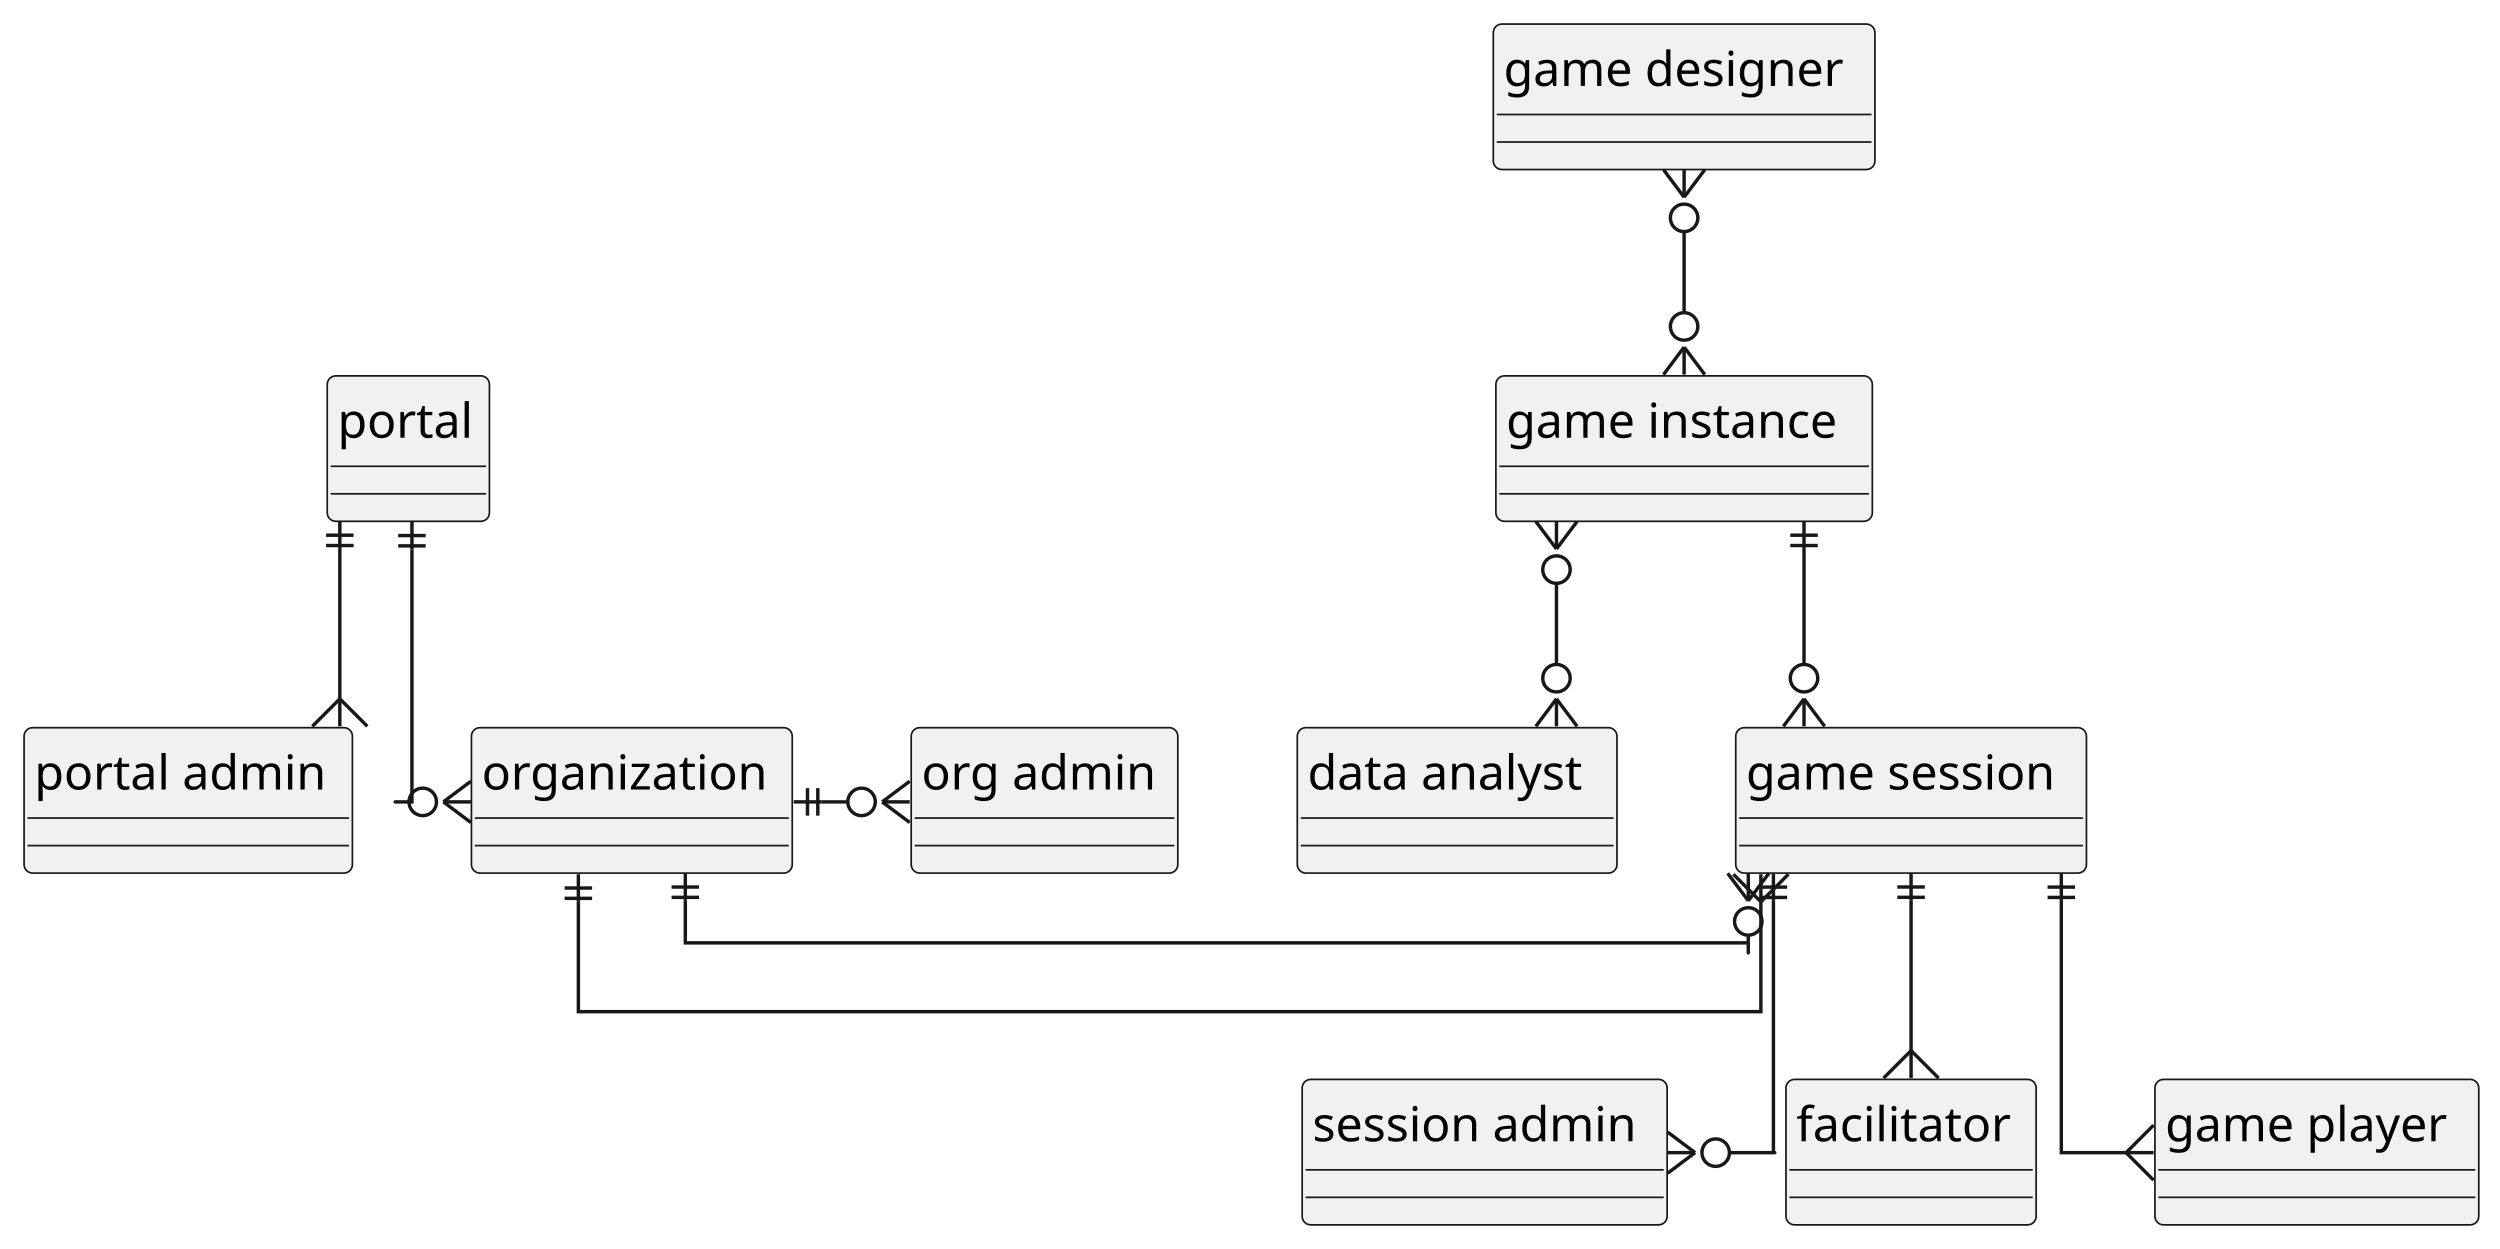
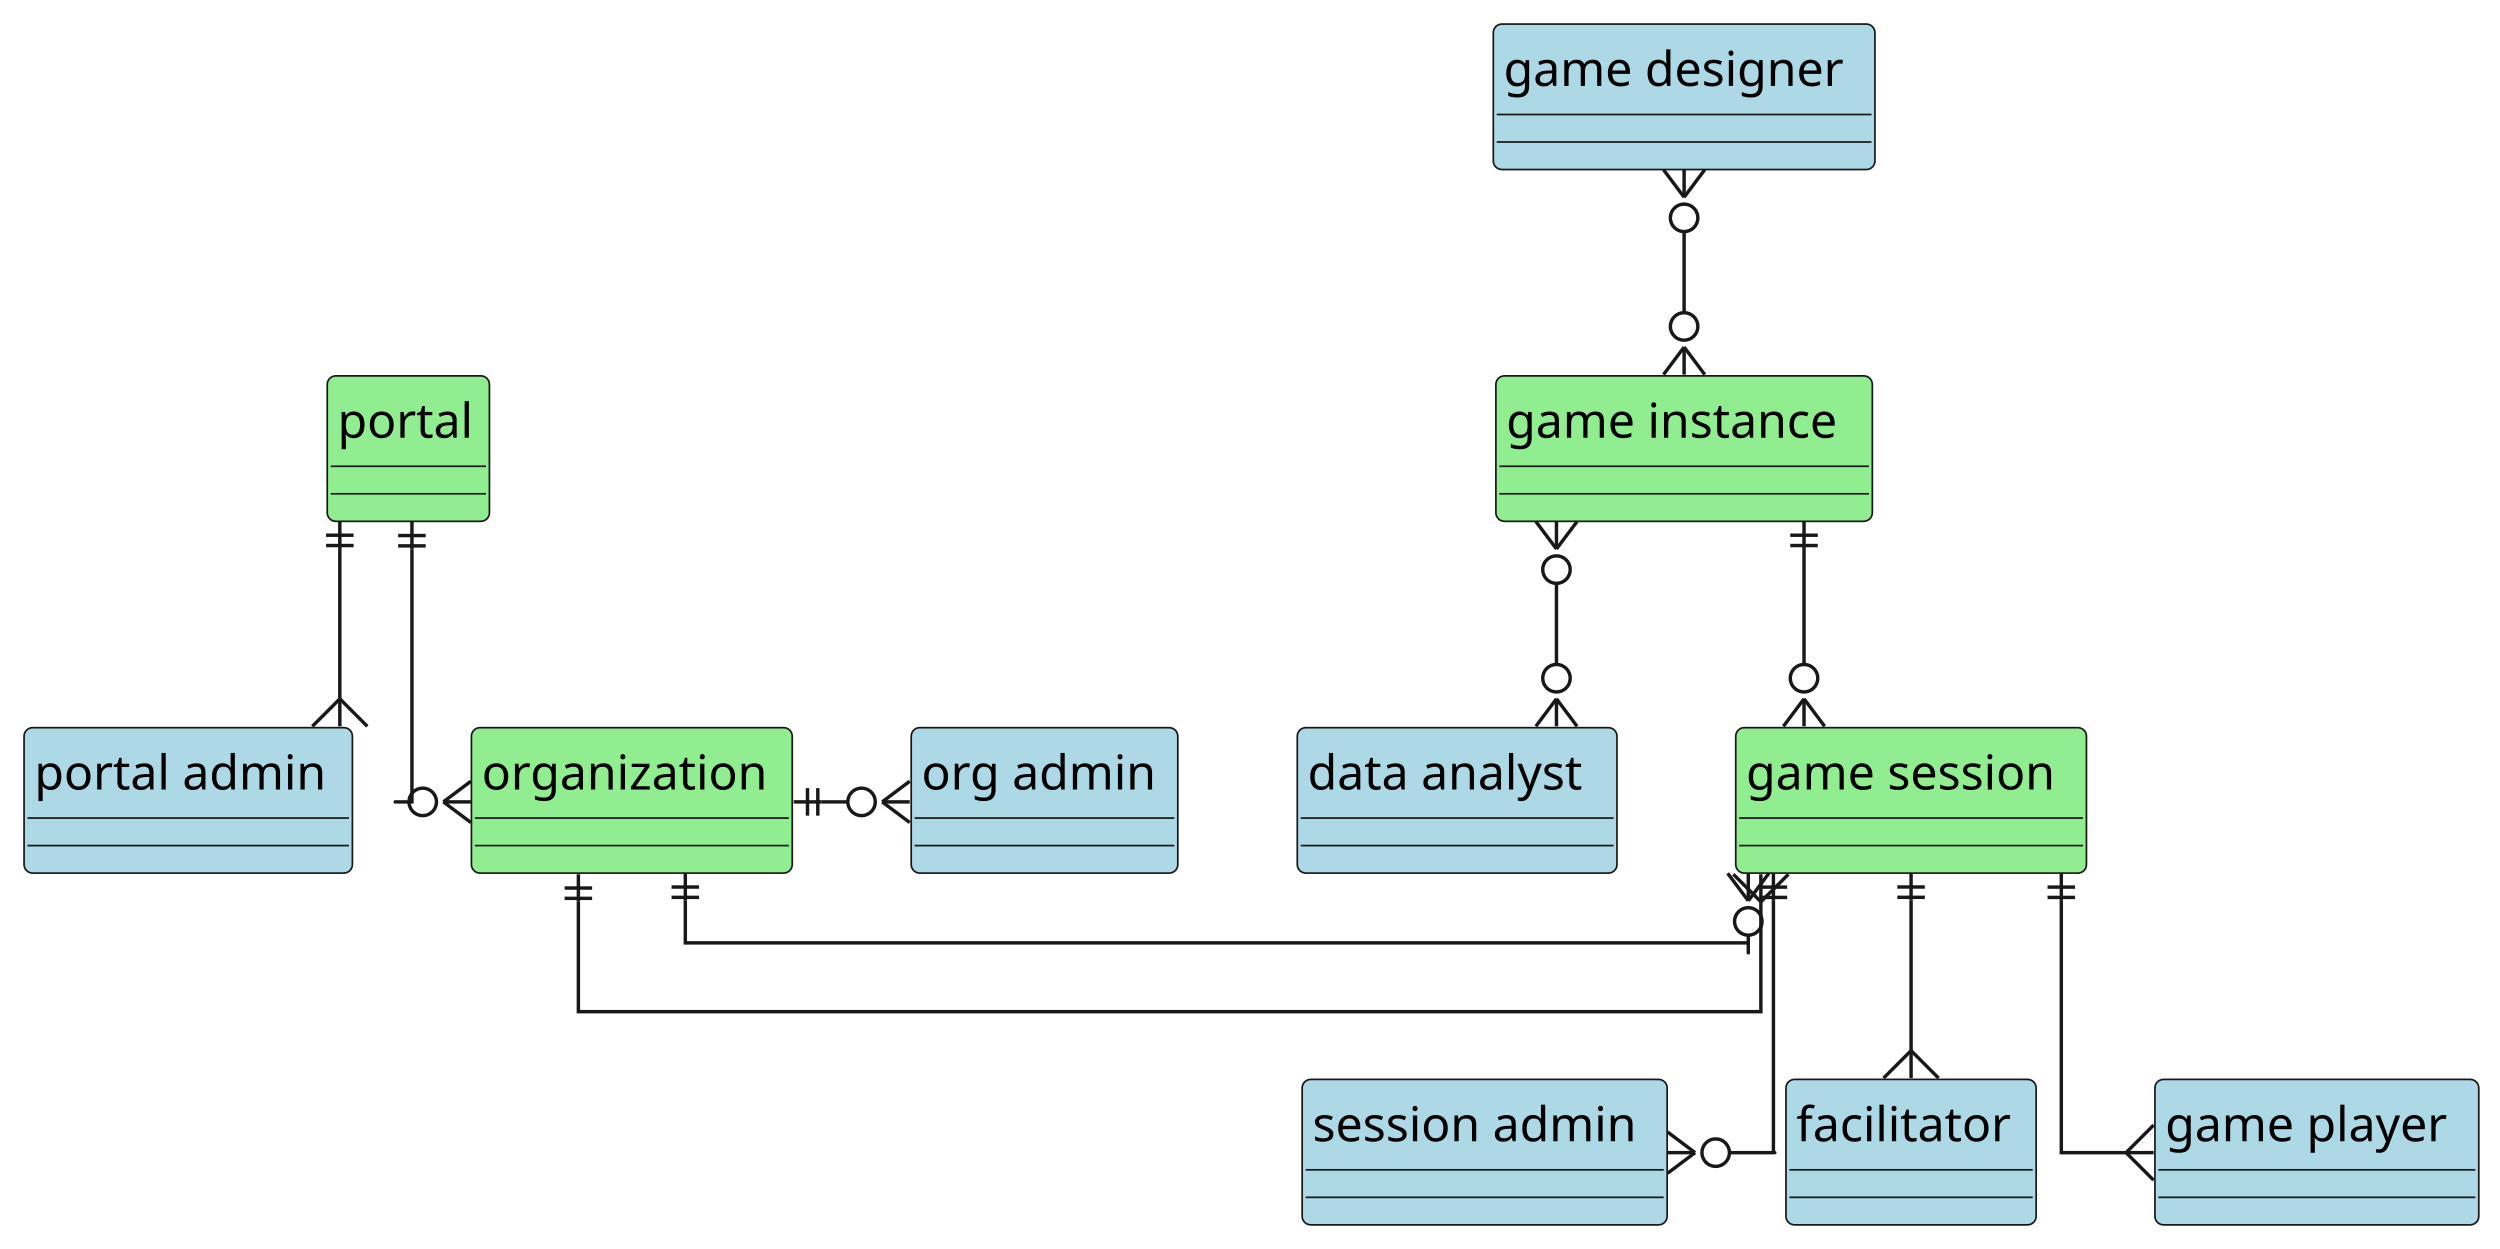
<svg xmlns="http://www.w3.org/2000/svg" contentStyleType="text/css" data-diagram-type="CLASS" height="363px" preserveAspectRatio="none" style="width:727px;height:363px;background:#FFFFFF;" version="1.1" viewBox="0 0 727 363" width="727px" zoomAndPan="magnify">
  <defs />
  <g>
    <g class="entity" data-entity="portal" data-source-line="6" data-uid="ent0002" id="entity_portal">
-       <rect fill="#F1F1F1" height="42.297" rx="2.5" ry="2.5" style="stroke:#181818;stroke-width:0.5;" width="47.166" x="95.16" y="109.3" />
+       <rect fill="#90EE90" height="42.297" rx="2.5" ry="2.5" style="stroke:#181818;stroke-width:0.5;" width="47.166" x="95.16" y="109.3" />
      <text fill="#000000" font-family="sans-serif" font-size="14" lengthAdjust="spacing" textLength="41.166" x="98.16" y="127.295">portal</text>
      <line style="stroke:#181818;stroke-width:0.5;" x1="96.16" x2="141.326" y1="135.597" y2="135.597" />
      <line style="stroke:#181818;stroke-width:0.5;" x1="96.16" x2="141.326" y1="143.597" y2="143.597" />
    </g>
    <g class="entity" data-entity="organization" data-source-line="7" data-uid="ent0003" id="entity_organization">
-       <rect fill="#F1F1F1" height="42.297" rx="2.5" ry="2.5" style="stroke:#181818;stroke-width:0.5;" width="93.295" x="137.09" y="211.6" />
+       <rect fill="#90EE90" height="42.297" rx="2.5" ry="2.5" style="stroke:#181818;stroke-width:0.5;" width="93.295" x="137.09" y="211.6" />
      <text fill="#000000" font-family="sans-serif" font-size="14" lengthAdjust="spacing" textLength="87.295" x="140.09" y="229.595">organization</text>
      <line style="stroke:#181818;stroke-width:0.5;" x1="138.09" x2="229.385" y1="237.897" y2="237.897" />
      <line style="stroke:#181818;stroke-width:0.5;" x1="138.09" x2="229.385" y1="245.897" y2="245.897" />
    </g>
    <g class="entity" data-entity="game" data-source-line="8" data-uid="ent0004" id="entity_game">
-       <rect fill="#F1F1F1" height="42.297" rx="2.5" ry="2.5" style="stroke:#181818;stroke-width:0.5;" width="109.476" x="435" y="109.3" />
+       <rect fill="#90EE90" height="42.297" rx="2.5" ry="2.5" style="stroke:#181818;stroke-width:0.5;" width="109.476" x="435" y="109.3" />
      <text fill="#000000" font-family="sans-serif" font-size="14" lengthAdjust="spacing" textLength="103.476" x="438" y="127.295">game instance</text>
      <line style="stroke:#181818;stroke-width:0.5;" x1="436" x2="543.476" y1="135.597" y2="135.597" />
      <line style="stroke:#181818;stroke-width:0.5;" x1="436" x2="543.476" y1="143.597" y2="143.597" />
    </g>
    <g class="entity" data-entity="session" data-source-line="9" data-uid="ent0005" id="entity_session">
-       <rect fill="#F1F1F1" height="42.297" rx="2.5" ry="2.5" style="stroke:#181818;stroke-width:0.5;" width="101.99" x="504.75" y="211.6" />
+       <rect fill="#90EE90" height="42.297" rx="2.5" ry="2.5" style="stroke:#181818;stroke-width:0.5;" width="101.99" x="504.75" y="211.6" />
      <text fill="#000000" font-family="sans-serif" font-size="14" lengthAdjust="spacing" textLength="95.99" x="507.75" y="229.595">game session</text>
      <line style="stroke:#181818;stroke-width:0.5;" x1="505.75" x2="605.74" y1="237.897" y2="237.897" />
      <line style="stroke:#181818;stroke-width:0.5;" x1="505.75" x2="605.74" y1="245.897" y2="245.897" />
    </g>
    <g class="entity" data-entity="padmin" data-source-line="11" data-uid="ent0006" id="entity_padmin">
-       <rect fill="#F1F1F1" height="42.297" rx="2.5" ry="2.5" style="stroke:#181818;stroke-width:0.5;" width="95.482" x="7" y="211.6" />
+       <rect fill="#ADD8E6" height="42.297" rx="2.5" ry="2.5" style="stroke:#181818;stroke-width:0.5;" width="95.482" x="7" y="211.6" />
      <text fill="#000000" font-family="sans-serif" font-size="14" lengthAdjust="spacing" textLength="89.482" x="10" y="229.595">portal admin</text>
      <line style="stroke:#181818;stroke-width:0.5;" x1="8" x2="101.482" y1="237.897" y2="237.897" />
      <line style="stroke:#181818;stroke-width:0.5;" x1="8" x2="101.482" y1="245.897" y2="245.897" />
    </g>
    <g class="entity" data-entity="oadmin" data-source-line="12" data-uid="ent0007" id="entity_oadmin">
-       <rect fill="#F1F1F1" height="42.297" rx="2.5" ry="2.5" style="stroke:#181818;stroke-width:0.5;" width="77.524" x="264.98" y="211.6" />
+       <rect fill="#ADD8E6" height="42.297" rx="2.5" ry="2.5" style="stroke:#181818;stroke-width:0.5;" width="77.524" x="264.98" y="211.6" />
      <text fill="#000000" font-family="sans-serif" font-size="14" lengthAdjust="spacing" textLength="71.524" x="267.98" y="229.595">org admin</text>
      <line style="stroke:#181818;stroke-width:0.5;" x1="265.98" x2="341.504" y1="237.897" y2="237.897" />
      <line style="stroke:#181818;stroke-width:0.5;" x1="265.98" x2="341.504" y1="245.897" y2="245.897" />
    </g>
    <g class="entity" data-entity="sadmin" data-source-line="13" data-uid="ent0008" id="entity_sadmin">
-       <rect fill="#F1F1F1" height="42.297" rx="2.5" ry="2.5" style="stroke:#181818;stroke-width:0.5;" width="106.14" x="378.67" y="313.89" />
+       <rect fill="#ADD8E6" height="42.297" rx="2.5" ry="2.5" style="stroke:#181818;stroke-width:0.5;" width="106.14" x="378.67" y="313.89" />
      <text fill="#000000" font-family="sans-serif" font-size="14" lengthAdjust="spacing" textLength="100.14" x="381.67" y="331.885">session admin</text>
      <line style="stroke:#181818;stroke-width:0.5;" x1="379.67" x2="483.81" y1="340.187" y2="340.187" />
      <line style="stroke:#181818;stroke-width:0.5;" x1="379.67" x2="483.81" y1="348.187" y2="348.187" />
    </g>
    <g class="entity" data-entity="designer" data-source-line="14" data-uid="ent0009" id="entity_designer">
-       <rect fill="#F1F1F1" height="42.297" rx="2.5" ry="2.5" style="stroke:#181818;stroke-width:0.5;" width="110.98" x="434.25" y="7" />
+       <rect fill="#ADD8E6" height="42.297" rx="2.5" ry="2.5" style="stroke:#181818;stroke-width:0.5;" width="110.98" x="434.25" y="7" />
      <text fill="#000000" font-family="sans-serif" font-size="14" lengthAdjust="spacing" textLength="104.98" x="437.25" y="24.995">game designer</text>
      <line style="stroke:#181818;stroke-width:0.5;" x1="435.25" x2="544.23" y1="33.297" y2="33.297" />
      <line style="stroke:#181818;stroke-width:0.5;" x1="435.25" x2="544.23" y1="41.297" y2="41.297" />
    </g>
    <g class="entity" data-entity="facilitator" data-source-line="15" data-uid="ent0010" id="entity_facilitator">
-       <rect fill="#F1F1F1" height="42.297" rx="2.5" ry="2.5" style="stroke:#181818;stroke-width:0.5;" width="72.753" x="519.36" y="313.89" />
+       <rect fill="#ADD8E6" height="42.297" rx="2.5" ry="2.5" style="stroke:#181818;stroke-width:0.5;" width="72.753" x="519.36" y="313.89" />
      <text fill="#000000" font-family="sans-serif" font-size="14" lengthAdjust="spacing" textLength="66.753" x="522.36" y="331.885">facilitator</text>
      <line style="stroke:#181818;stroke-width:0.5;" x1="520.36" x2="591.113" y1="340.187" y2="340.187" />
      <line style="stroke:#181818;stroke-width:0.5;" x1="520.36" x2="591.113" y1="348.187" y2="348.187" />
    </g>
    <g class="entity" data-entity="analyst" data-source-line="16" data-uid="ent0011" id="entity_analyst">
-       <rect fill="#F1F1F1" height="42.297" rx="2.5" ry="2.5" style="stroke:#181818;stroke-width:0.5;" width="92.974" x="377.25" y="211.6" />
+       <rect fill="#ADD8E6" height="42.297" rx="2.5" ry="2.5" style="stroke:#181818;stroke-width:0.5;" width="92.974" x="377.25" y="211.6" />
      <text fill="#000000" font-family="sans-serif" font-size="14" lengthAdjust="spacing" textLength="86.974" x="380.25" y="229.595">data analyst</text>
      <line style="stroke:#181818;stroke-width:0.5;" x1="378.25" x2="469.224" y1="237.897" y2="237.897" />
      <line style="stroke:#181818;stroke-width:0.5;" x1="378.25" x2="469.224" y1="245.897" y2="245.897" />
    </g>
    <g class="entity" data-entity="player" data-source-line="17" data-uid="ent0012" id="entity_player">
-       <rect fill="#F1F1F1" height="42.297" rx="2.5" ry="2.5" style="stroke:#181818;stroke-width:0.5;" width="94.177" x="626.65" y="313.89" />
+       <rect fill="#ADD8E6" height="42.297" rx="2.5" ry="2.5" style="stroke:#181818;stroke-width:0.5;" width="94.177" x="626.65" y="313.89" />
      <text fill="#000000" font-family="sans-serif" font-size="14" lengthAdjust="spacing" textLength="88.177" x="629.65" y="331.885">game player</text>
      <line style="stroke:#181818;stroke-width:0.5;" x1="627.65" x2="719.827" y1="340.187" y2="340.187" />
      <line style="stroke:#181818;stroke-width:0.5;" x1="627.65" x2="719.827" y1="348.187" y2="348.187" />
    </g>
    <g class="link" data-entity-1="game" data-entity-2="session" data-source-line="20" data-uid="lnk13" id="link_game_session">
      <path codeLine="20" d="M524.61,159.64 C524.61,177.08 524.61,175.7 524.61,193.22" fill="none" id="game-session" style="stroke:#181818;stroke-width:1;" />
      <line style="stroke:#181818;stroke-width:1;" x1="520.61" x2="528.61" y1="155.64" y2="155.64" />
      <line style="stroke:#181818;stroke-width:1;" x1="520.61" x2="528.61" y1="158.64" y2="158.64" />
      <line style="stroke:#181818;stroke-width:1;" x1="524.61" x2="524.61" y1="159.64" y2="151.64" />
      <line style="stroke:#181818;stroke-width:1;" x1="524.61" x2="530.61" y1="203.22" y2="211.22" />
      <line style="stroke:#181818;stroke-width:1;" x1="524.61" x2="518.61" y1="203.22" y2="211.22" />
      <line style="stroke:#181818;stroke-width:1;" x1="524.61" x2="524.61" y1="203.22" y2="211.22" />
      <ellipse cx="524.61" cy="197.22" fill="none" rx="4" ry="4" style="stroke:#181818;stroke-width:1;" />
    </g>
    <g class="link" data-entity-1="portal" data-entity-2="padmin" data-source-line="21" data-uid="lnk14" id="link_portal_padmin">
      <path codeLine="21" d="M98.82,159.64 C98.82,177.08 98.82,185.7 98.82,203.22" fill="none" id="portal-padmin" style="stroke:#181818;stroke-width:1;" />
      <line style="stroke:#181818;stroke-width:1;" x1="94.82" x2="102.82" y1="155.64" y2="155.64" />
      <line style="stroke:#181818;stroke-width:1;" x1="94.82" x2="102.82" y1="158.64" y2="158.64" />
      <line style="stroke:#181818;stroke-width:1;" x1="98.82" x2="98.82" y1="159.64" y2="151.64" />
      <line style="stroke:#181818;stroke-width:1;" x1="98.82" x2="106.82" y1="203.22" y2="211.22" />
      <line style="stroke:#181818;stroke-width:1;" x1="98.82" x2="90.82" y1="203.22" y2="211.22" />
      <line style="stroke:#181818;stroke-width:1;" x1="98.82" x2="98.82" y1="203.22" y2="211.22" />
    </g>
    <g class="link" data-entity-1="portal" data-entity-2="organization" data-source-line="22" data-uid="lnk15" id="link_portal_organization">
      <path codeLine="22" d="M119.79,159.74 C119.79,189.83 119.79,233.19 119.79,233.19 C119.79,233.19 109.17,233.19 118.93,233.19" fill="none" id="portal-organization" style="stroke:#181818;stroke-width:1;" />
      <line style="stroke:#181818;stroke-width:1;" x1="115.79" x2="123.79" y1="155.74" y2="155.74" />
      <line style="stroke:#181818;stroke-width:1;" x1="115.79" x2="123.79" y1="158.74" y2="158.74" />
      <line style="stroke:#181818;stroke-width:1;" x1="119.79" x2="119.79" y1="159.74" y2="151.74" />
      <line style="stroke:#181818;stroke-width:1;" x1="128.93" x2="136.93" y1="233.19" y2="227.19" />
      <line style="stroke:#181818;stroke-width:1;" x1="128.93" x2="136.93" y1="233.19" y2="239.19" />
      <line style="stroke:#181818;stroke-width:1;" x1="128.93" x2="136.93" y1="233.19" y2="233.19" />
      <ellipse cx="122.93" cy="233.19" fill="none" rx="4" ry="4" style="stroke:#181818;stroke-width:1;" />
    </g>
    <g class="link" data-entity-1="organization" data-entity-2="oadmin" data-source-line="23" data-uid="lnk16" id="link_organization_oadmin">
      <path codeLine="23" d="M238.82,233.19 C249.99,233.19 235.78,233.19 246.54,233.19" fill="none" id="organization-oadmin" style="stroke:#181818;stroke-width:1;" />
      <line style="stroke:#181818;stroke-width:1;" x1="234.82" x2="234.82" y1="237.19" y2="229.19" />
      <line style="stroke:#181818;stroke-width:1;" x1="237.82" x2="237.82" y1="237.19" y2="229.19" />
      <line style="stroke:#181818;stroke-width:1;" x1="238.82" x2="230.82" y1="233.19" y2="233.19" />
      <line style="stroke:#181818;stroke-width:1;" x1="256.54" x2="264.54" y1="233.19" y2="227.19" />
      <line style="stroke:#181818;stroke-width:1;" x1="256.54" x2="264.54" y1="233.19" y2="239.19" />
      <line style="stroke:#181818;stroke-width:1;" x1="256.54" x2="264.54" y1="233.19" y2="233.19" />
      <ellipse cx="250.54" cy="233.19" fill="none" rx="4" ry="4" style="stroke:#181818;stroke-width:1;" />
    </g>
    <g class="link" data-entity-1="organization" data-entity-2="session" data-source-line="24" data-uid="lnk17" id="link_organization_session">
      <path codeLine="24" d="M199.29,261.95 C199.29,272.15 199.29,274.19 199.29,274.19 C199.29,274.19 508.4,274.19 508.4,274.19 C508.4,274.19 508.4,282.15 508.4,271.95" fill="none" id="organization-session" style="stroke:#181818;stroke-width:1;" />
      <line style="stroke:#181818;stroke-width:1;" x1="195.29" x2="203.29" y1="257.95" y2="257.95" />
      <line style="stroke:#181818;stroke-width:1;" x1="195.29" x2="203.29" y1="260.95" y2="260.95" />
      <line style="stroke:#181818;stroke-width:1;" x1="199.29" x2="199.29" y1="261.95" y2="253.95" />
      <line style="stroke:#181818;stroke-width:1;" x1="508.4" x2="502.4" y1="261.95" y2="253.95" />
      <line style="stroke:#181818;stroke-width:1;" x1="508.4" x2="514.4" y1="261.95" y2="253.95" />
      <line style="stroke:#181818;stroke-width:1;" x1="508.4" x2="508.4" y1="261.95" y2="253.95" />
      <ellipse cx="508.4" cy="267.95" fill="none" rx="4" ry="4" style="stroke:#181818;stroke-width:1;" />
    </g>
    <g class="link" data-entity-1="organization" data-entity-2="session" data-source-line="28" data-uid="lnk21" id="link_organization_session">
      <path codeLine="28" d="M168.19,262.24 C168.19,279.95 168.19,294.19 168.19,294.19 C168.19,294.19 512.06,294.19 512.06,294.19 C512.06,294.19 512.06,279.95 512.06,262.24" fill="none" id="organization-session-1" style="stroke:#181818;stroke-width:1;" />
      <line style="stroke:#181818;stroke-width:1;" x1="164.19" x2="172.19" y1="258.24" y2="258.24" />
      <line style="stroke:#181818;stroke-width:1;" x1="164.19" x2="172.19" y1="261.24" y2="261.24" />
      <line style="stroke:#181818;stroke-width:1;" x1="168.19" x2="168.19" y1="262.24" y2="254.24" />
      <line style="stroke:#181818;stroke-width:1;" x1="512.06" x2="504.06" y1="262.24" y2="254.24" />
      <line style="stroke:#181818;stroke-width:1;" x1="512.06" x2="520.06" y1="262.24" y2="254.24" />
      <line style="stroke:#181818;stroke-width:1;" x1="512.06" x2="512.06" y1="262.24" y2="254.24" />
    </g>
    <g class="link" data-entity-1="session" data-entity-2="player" data-source-line="25" data-uid="lnk18" id="link_session_player">
      <path codeLine="25" d="M599.43,261.97 C599.43,291.98 599.43,335.19 599.43,335.19 C599.43,335.19 603.69,335.19 618.26,335.19" fill="none" id="session-player" style="stroke:#181818;stroke-width:1;" />
      <line style="stroke:#181818;stroke-width:1;" x1="595.43" x2="603.43" y1="257.97" y2="257.97" />
      <line style="stroke:#181818;stroke-width:1;" x1="595.43" x2="603.43" y1="260.97" y2="260.97" />
      <line style="stroke:#181818;stroke-width:1;" x1="599.43" x2="599.43" y1="261.97" y2="253.97" />
      <line style="stroke:#181818;stroke-width:1;" x1="618.26" x2="626.26" y1="335.19" y2="327.19" />
      <line style="stroke:#181818;stroke-width:1;" x1="618.26" x2="626.26" y1="335.19" y2="343.19" />
      <line style="stroke:#181818;stroke-width:1;" x1="618.26" x2="626.26" y1="335.19" y2="335.19" />
    </g>
    <g class="link" data-entity-1="session" data-entity-2="facilitator" data-source-line="26" data-uid="lnk19" id="link_session_facilitator">
      <path codeLine="26" d="M555.74,261.94 C555.74,279.38 555.74,287.99 555.74,305.52" fill="none" id="session-facilitator" style="stroke:#181818;stroke-width:1;" />
      <line style="stroke:#181818;stroke-width:1;" x1="551.74" x2="559.74" y1="257.94" y2="257.94" />
      <line style="stroke:#181818;stroke-width:1;" x1="551.74" x2="559.74" y1="260.94" y2="260.94" />
      <line style="stroke:#181818;stroke-width:1;" x1="555.74" x2="555.74" y1="261.94" y2="253.94" />
      <line style="stroke:#181818;stroke-width:1;" x1="555.74" x2="563.74" y1="305.52" y2="313.52" />
      <line style="stroke:#181818;stroke-width:1;" x1="555.74" x2="547.74" y1="305.52" y2="313.52" />
      <line style="stroke:#181818;stroke-width:1;" x1="555.74" x2="555.74" y1="305.52" y2="313.52" />
    </g>
    <g class="link" data-entity-1="session" data-entity-2="sadmin" data-source-line="27" data-uid="lnk20" id="link_session_sadmin">
      <path codeLine="27" d="M515.71,261.97 C515.71,291.98 515.71,335.19 515.71,335.19 C515.71,335.19 519.58,335.19 502.92,335.19" fill="none" id="session-sadmin" style="stroke:#181818;stroke-width:1;" />
      <line style="stroke:#181818;stroke-width:1;" x1="511.71" x2="519.71" y1="257.97" y2="257.97" />
      <line style="stroke:#181818;stroke-width:1;" x1="511.71" x2="519.71" y1="260.97" y2="260.97" />
      <line style="stroke:#181818;stroke-width:1;" x1="515.71" x2="515.71" y1="261.97" y2="253.97" />
      <line style="stroke:#181818;stroke-width:1;" x1="492.92" x2="484.92" y1="335.19" y2="341.19" />
      <line style="stroke:#181818;stroke-width:1;" x1="492.92" x2="484.92" y1="335.19" y2="329.19" />
      <line style="stroke:#181818;stroke-width:1;" x1="492.92" x2="484.92" y1="335.19" y2="335.19" />
      <ellipse cx="498.92" cy="335.19" fill="none" rx="4" ry="4" style="stroke:#181818;stroke-width:1;" />
    </g>
    <g class="link" data-entity-1="designer" data-entity-2="game" data-source-line="29" data-uid="lnk22" id="link_designer_game">
      <path codeLine="29" d="M489.74,67.35 C489.74,84.79 489.74,73.4 489.74,90.93" fill="none" id="designer-game" style="stroke:#181818;stroke-width:1;" />
      <line style="stroke:#181818;stroke-width:1;" x1="489.74" x2="483.74" y1="57.35" y2="49.35" />
      <line style="stroke:#181818;stroke-width:1;" x1="489.74" x2="495.74" y1="57.35" y2="49.35" />
      <line style="stroke:#181818;stroke-width:1;" x1="489.74" x2="489.74" y1="57.35" y2="49.35" />
      <ellipse cx="489.74" cy="63.35" fill="none" rx="4" ry="4" style="stroke:#181818;stroke-width:1;" />
      <line style="stroke:#181818;stroke-width:1;" x1="489.74" x2="495.74" y1="100.93" y2="108.93" />
      <line style="stroke:#181818;stroke-width:1;" x1="489.74" x2="483.74" y1="100.93" y2="108.93" />
      <line style="stroke:#181818;stroke-width:1;" x1="489.74" x2="489.74" y1="100.93" y2="108.93" />
      <ellipse cx="489.74" cy="94.93" fill="none" rx="4" ry="4" style="stroke:#181818;stroke-width:1;" />
    </g>
    <g class="link" data-entity-1="game" data-entity-2="analyst" data-source-line="30" data-uid="lnk23" id="link_game_analyst">
      <path codeLine="30" d="M452.62,169.64 C452.62,187.08 452.62,175.7 452.62,193.22" fill="none" id="game-analyst" style="stroke:#181818;stroke-width:1;" />
      <line style="stroke:#181818;stroke-width:1;" x1="452.62" x2="446.62" y1="159.64" y2="151.64" />
      <line style="stroke:#181818;stroke-width:1;" x1="452.62" x2="458.62" y1="159.64" y2="151.64" />
      <line style="stroke:#181818;stroke-width:1;" x1="452.62" x2="452.62" y1="159.64" y2="151.64" />
      <ellipse cx="452.62" cy="165.64" fill="none" rx="4" ry="4" style="stroke:#181818;stroke-width:1;" />
      <line style="stroke:#181818;stroke-width:1;" x1="452.62" x2="458.62" y1="203.22" y2="211.22" />
      <line style="stroke:#181818;stroke-width:1;" x1="452.62" x2="446.62" y1="203.22" y2="211.22" />
      <line style="stroke:#181818;stroke-width:1;" x1="452.62" x2="452.62" y1="203.22" y2="211.22" />
      <ellipse cx="452.62" cy="197.22" fill="none" rx="4" ry="4" style="stroke:#181818;stroke-width:1;" />
    </g>
  </g>
</svg>
